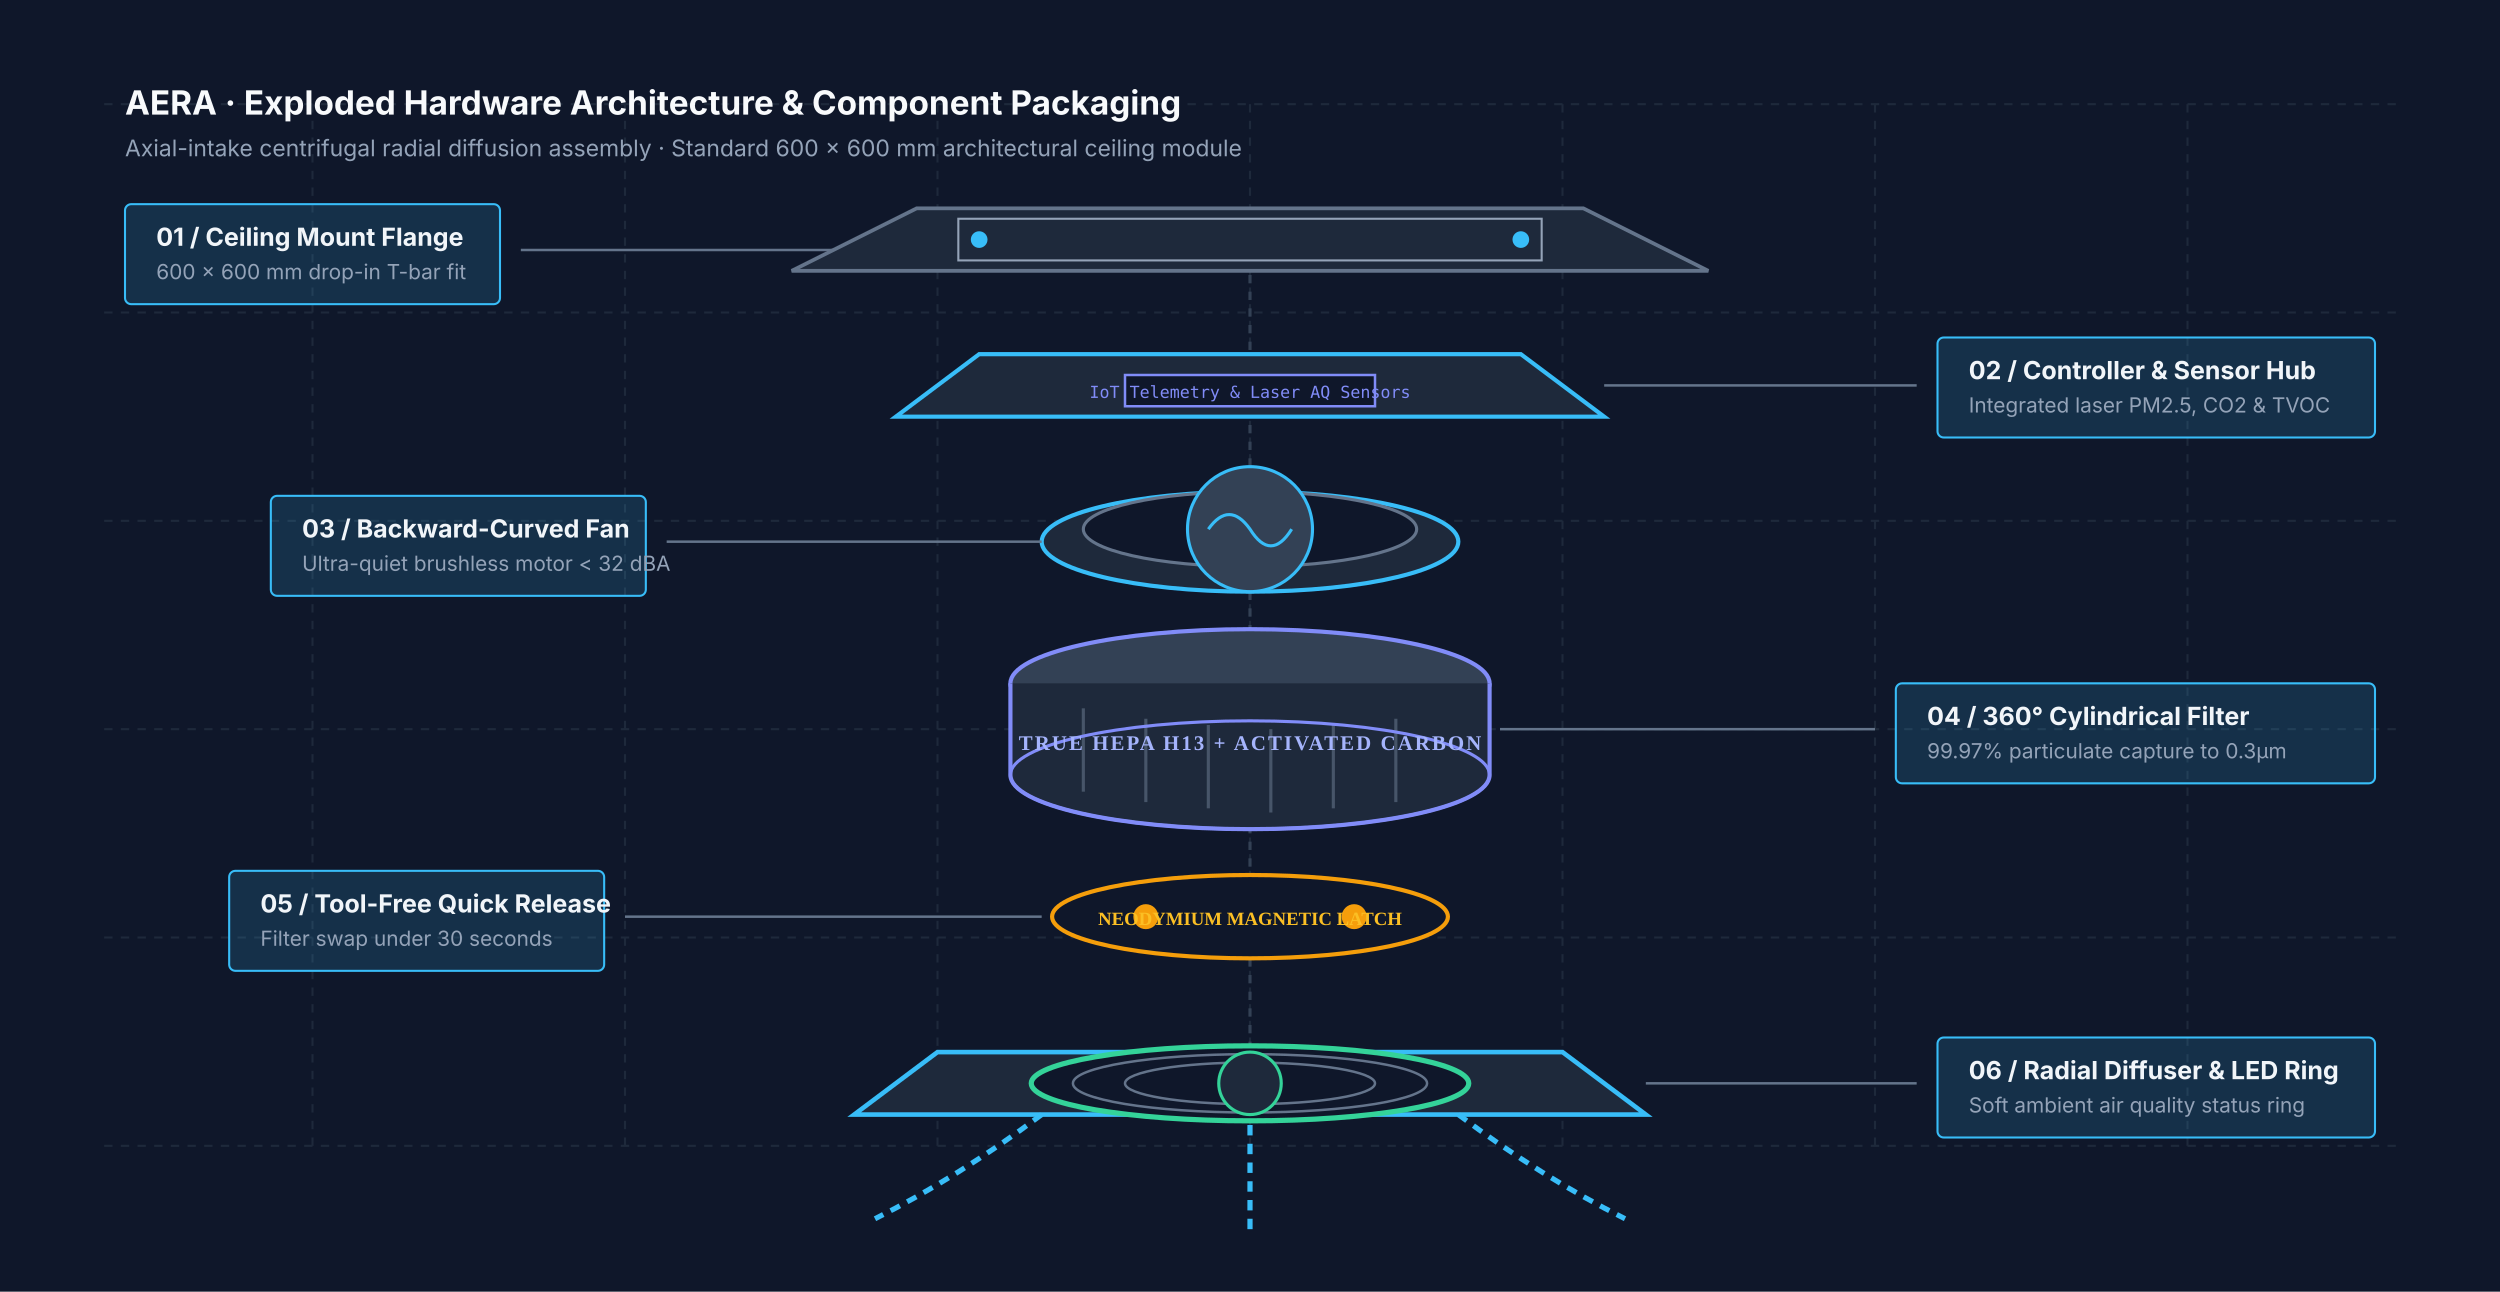
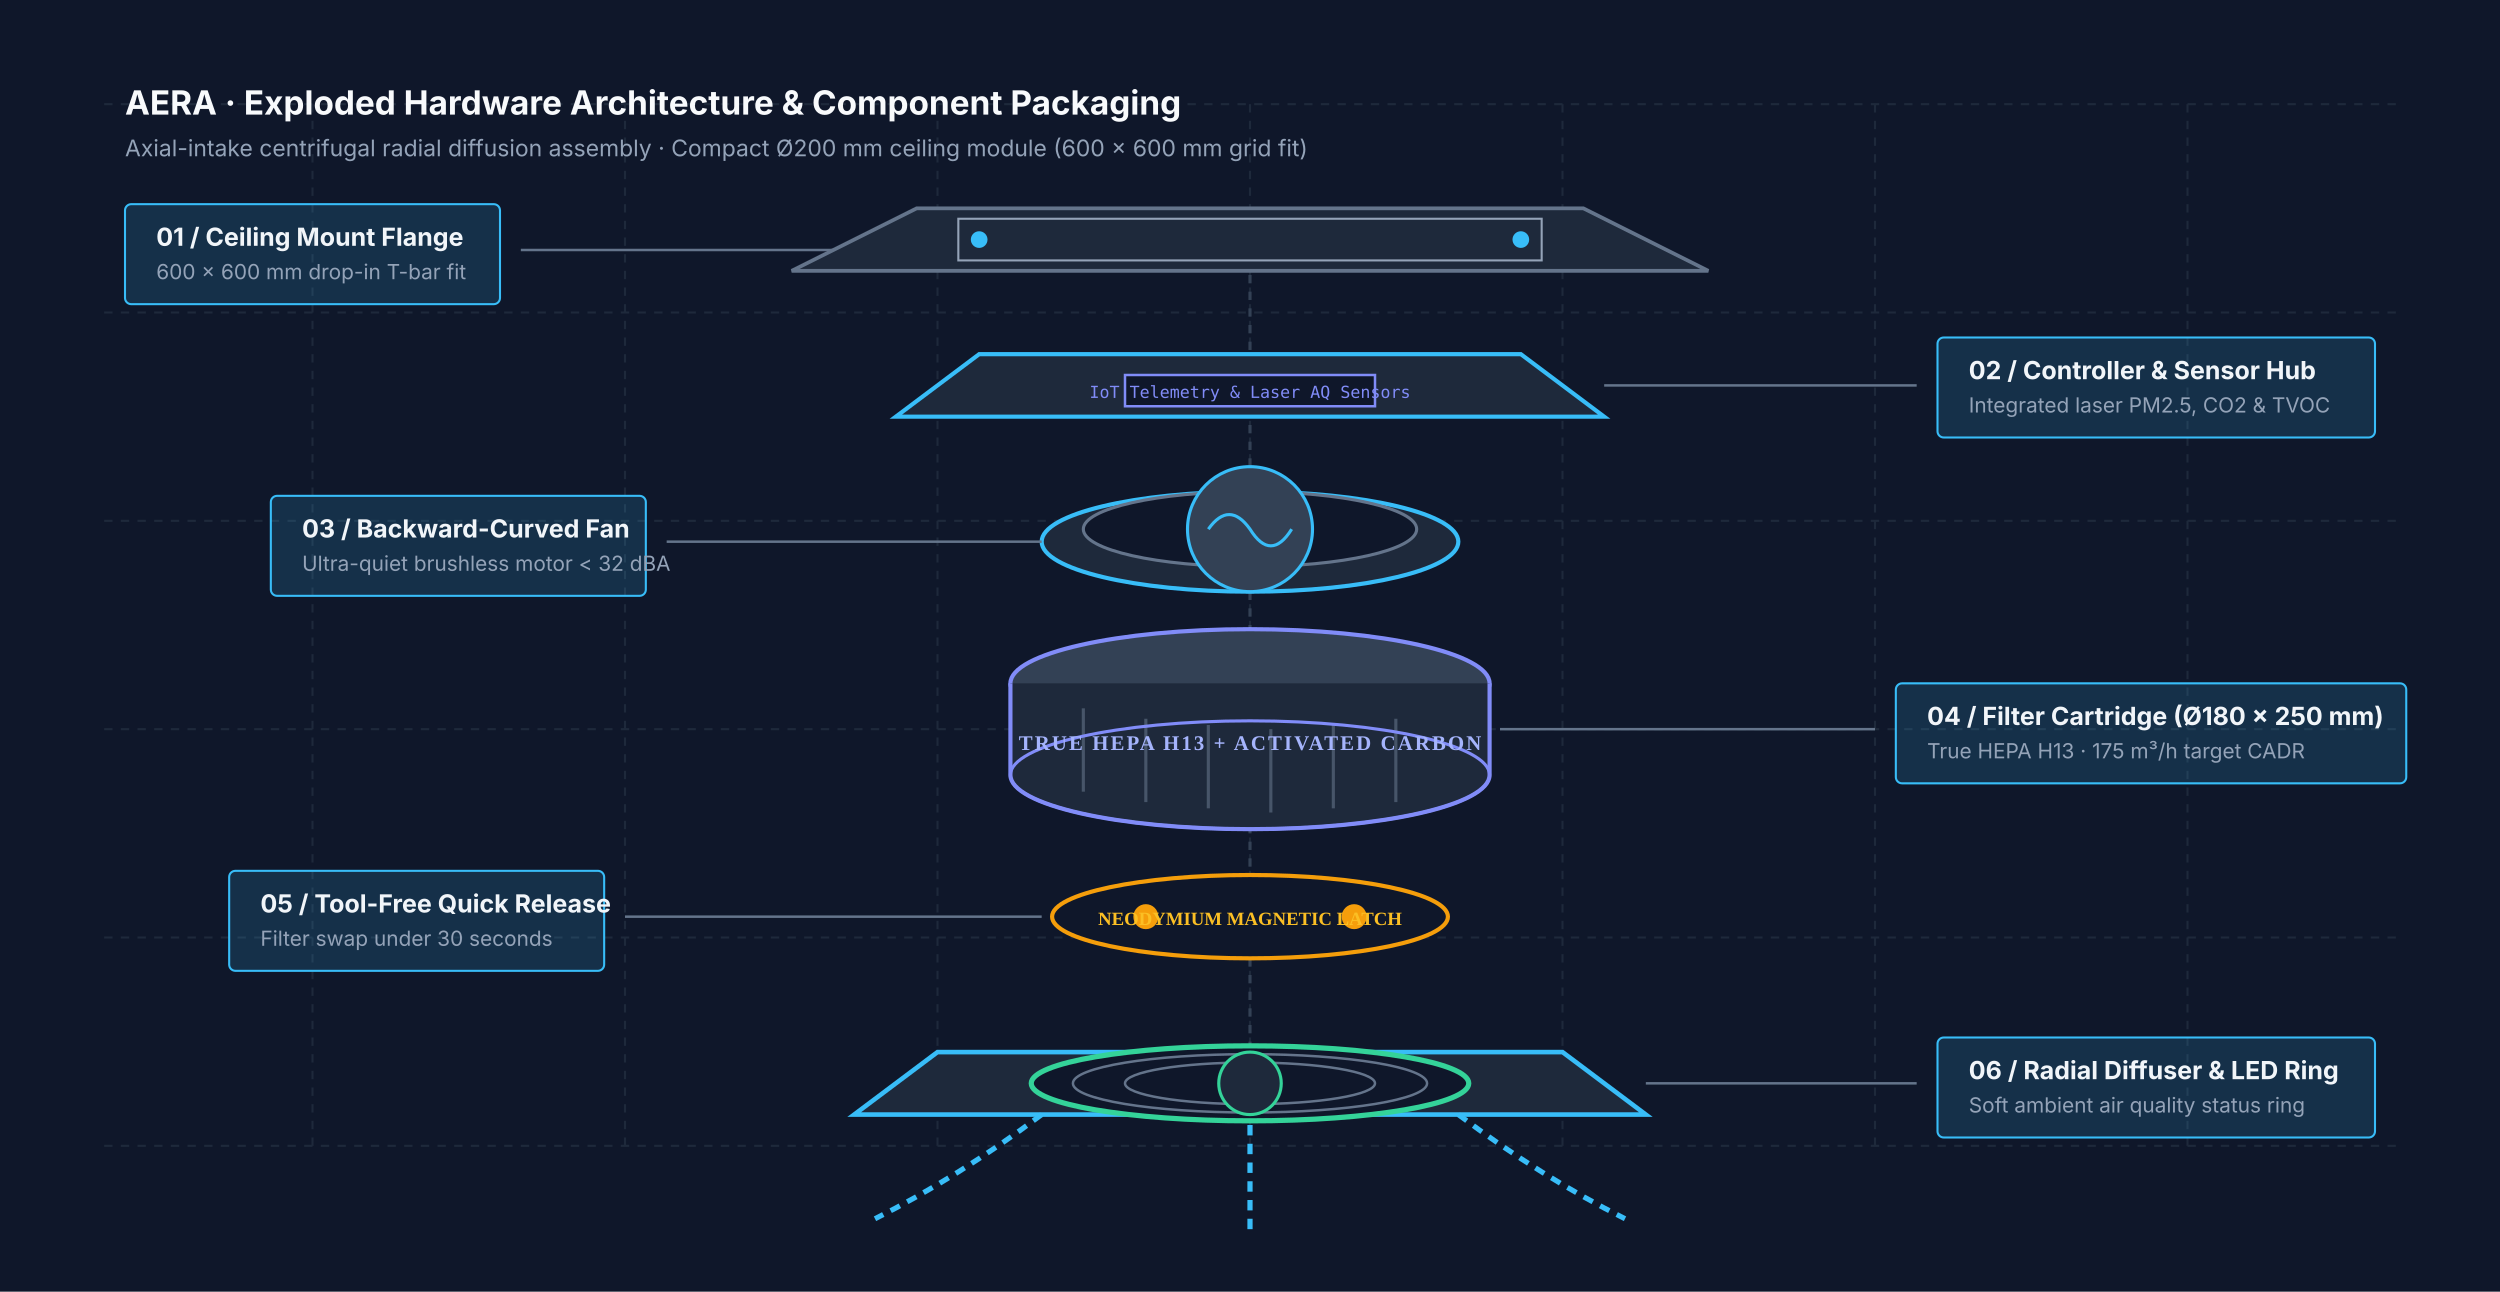
<svg xmlns="http://www.w3.org/2000/svg" viewBox="0 0 1200 620" width="100%" height="100%">
  <defs>
    <style>
      .bg { fill: #0f172a; }
      .grid { stroke: #1e293b; stroke-width: 1; stroke-dasharray: 4 4; }
      .header-title { font-family: -apple-system, BlinkMacSystemFont, "Inter", "Segoe UI", sans-serif; font-size: 16px; font-weight: 700; fill: #f8fafc; }
      .header-sub { font-family: -apple-system, BlinkMacSystemFont, "Inter", "Segoe UI", sans-serif; font-size: 11px; fill: #94a3b8; }
      .part-outline { fill: #1e293b; stroke: #38bdf8; stroke-width: 1.8; }
      .part-filter { fill: #334155; stroke: #818cf8; stroke-width: 1.5; stroke-dasharray: 2 2; }
      .part-metal { fill: #1e293b; stroke: #94a3b8; stroke-width: 1.5; }
      .airflow-arrow { stroke: #38bdf8; stroke-width: 2.5; fill: none; stroke-dasharray: 5 4; }
      .callout-line { stroke: #64748b; stroke-width: 1.2; }
      .callout-title { font-family: -apple-system, BlinkMacSystemFont, "Inter", "Segoe UI", sans-serif; font-size: 12px; font-weight: 700; fill: #f1f5f9; }
      .callout-desc { font-family: -apple-system, BlinkMacSystemFont, "Inter", "Segoe UI", sans-serif; font-size: 10px; fill: #94a3b8; line-height: 1.4; }
      .badge { fill: rgba(56, 189, 248, 0.15); stroke: #38bdf8; stroke-width: 1; rx: 3; }
      .badge-text { font-family: -apple-system, BlinkMacSystemFont, "Inter", "Segoe UI", sans-serif; font-size: 9px; font-weight: 700; fill: #38bdf8; letter-spacing: 0.08em; text-transform: uppercase; }
    </style>
  </defs>
  <rect width="1200" height="620" class="bg" />
  <g class="grid">
    <line x1="50" y1="50" x2="1150" y2="50" />
    <line x1="50" y1="150" x2="1150" y2="150" />
    <line x1="50" y1="250" x2="1150" y2="250" />
    <line x1="50" y1="350" x2="1150" y2="350" />
    <line x1="50" y1="450" x2="1150" y2="450" />
    <line x1="50" y1="550" x2="1150" y2="550" />
    <line x1="150" y1="50" x2="150" y2="550" />
    <line x1="300" y1="50" x2="300" y2="550" />
    <line x1="450" y1="50" x2="450" y2="550" />
    <line x1="600" y1="50" x2="600" y2="550" />
    <line x1="750" y1="50" x2="750" y2="550" />
    <line x1="900" y1="50" x2="900" y2="550" />
    <line x1="1050" y1="50" x2="1050" y2="550" />
  </g>
  <text x="60" y="55" class="header-title">AERA · Exploded Hardware Architecture &amp; Component Packaging</text>
-   <text x="60" y="75" class="header-sub">Axial-intake centrifugal radial diffusion assembly · Standard 600 × 600 mm architectural ceiling module</text>
+   <text x="60" y="75" class="header-sub">Axial-intake centrifugal radial diffusion assembly · Compact Ø200 mm ceiling module (600 × 600 mm grid fit)</text>
  <line x1="600" y1="100" x2="600" y2="540" stroke="#334155" stroke-dasharray="4 4" stroke-width="1.5" />
  <g transform="translate(600, 120)">
    <polygon points="-160,-20 160,-20 220,10 -220,10" fill="#1e293b" stroke="#64748b" stroke-width="1.8" />
    <rect x="-140" y="-15" width="280" height="20" fill="none" stroke="#94a3b8" stroke-width="1" />
    <circle cx="-130" cy="-5" r="4" fill="#38bdf8" />
    <circle cx="130" cy="-5" r="4" fill="#38bdf8" />
  </g>
  <line x1="400" y1="120" x2="250" y2="120" class="callout-line" />
  <rect x="60" y="98" width="180" height="48" class="badge" />
  <text x="75" y="118" class="callout-title">01 / Ceiling Mount Flange</text>
  <text x="75" y="134" class="callout-desc">600 × 600 mm drop-in T-bar fit</text>
  <g transform="translate(600, 185)">
    <polygon points="-130,-15 130,-15 170,15 -170,15" fill="#1e293b" stroke="#38bdf8" stroke-width="2" />
    <rect x="-60" y="-5" width="120" height="15" fill="#0f172a" stroke="#818cf8" stroke-width="1.2" />
    <text x="0" y="6" text-anchor="middle" font-size="8px" fill="#818cf8" font-family="monospace">IoT Telemetry &amp; Laser AQ Sensors</text>
  </g>
  <line x1="770" y1="185" x2="920" y2="185" class="callout-line" />
  <rect x="930" y="162" width="210" height="48" class="badge" />
  <text x="945" y="182" class="callout-title">02 / Controller &amp; Sensor Hub</text>
  <text x="945" y="198" class="callout-desc">Integrated laser PM2.5, CO2 &amp; TVOC</text>
  <g transform="translate(600, 260)">
    <ellipse cx="0" cy="0" rx="100" ry="24" fill="#1e293b" stroke="#38bdf8" stroke-width="2" />
    <ellipse cx="0" cy="-6" rx="80" ry="18" fill="#0f172a" stroke="#64748b" stroke-width="1.5" />
    <circle cx="0" cy="-6" r="30" fill="#334155" stroke="#38bdf8" stroke-width="1.5" />
    <path d="M -20 -6 Q -10 -20 0 -6 Q 10 10 20 -6" stroke="#38bdf8" stroke-width="1.5" fill="none" />
  </g>
  <line x1="500" y1="260" x2="320" y2="260" class="callout-line" />
  <rect x="130" y="238" width="180" height="48" class="badge" />
  <text x="145" y="258" class="callout-title">03 / Backward-Curved Fan</text>
  <text x="145" y="274" class="callout-desc">Ultra-quiet brushless motor &lt; 32 dBA</text>
  <g transform="translate(600, 350)">
    <ellipse cx="0" cy="-22" rx="115" ry="26" fill="#334155" stroke="#818cf8" stroke-width="2" />
    <path d="M -115 -22 L -115 22 A 115 26 0 0 0 115 22 L 115 -22" fill="#1e293b" stroke="#818cf8" stroke-width="2" />
    <line x1="-80" y1="-10" x2="-80" y2="30" stroke="#475569" stroke-width="1.5" />
    <line x1="-50" y1="-5" x2="-50" y2="35" stroke="#475569" stroke-width="1.5" />
    <line x1="-20" y1="-2" x2="-20" y2="38" stroke="#475569" stroke-width="1.5" />
    <line x1="10" y1="0" x2="10" y2="40" stroke="#475569" stroke-width="1.5" />
    <line x1="40" y1="-2" x2="40" y2="38" stroke="#475569" stroke-width="1.5" />
    <line x1="70" y1="-5" x2="70" y2="35" stroke="#475569" stroke-width="1.5" />
    <ellipse cx="0" cy="22" rx="115" ry="26" fill="none" stroke="#818cf8" stroke-width="1.5" />
    <text x="0" y="10" text-anchor="middle" font-size="10px" font-weight="700" fill="#a5b4fc" letter-spacing="0.1em">TRUE HEPA H13 + ACTIVATED CARBON</text>
  </g>
  <line x1="720" y1="350" x2="900" y2="350" class="callout-line" />
-   <rect x="910" y="328" width="230" height="48" class="badge" />
-   <text x="925" y="348" class="callout-title">04 / 360° Cylindrical Filter</text>
-   <text x="925" y="364" class="callout-desc">99.97% particulate capture to 0.3μm</text>
+   <rect x="910" y="328" width="245" height="48" class="badge" />
+   <text x="925" y="348" class="callout-title">04 / Filter Cartridge (Ø180 × 250 mm)</text>
+   <text x="925" y="364" class="callout-desc">True HEPA H13 · 175 m³/h target CADR</text>
  <g transform="translate(600, 440)">
    <ellipse cx="0" cy="0" rx="95" ry="20" fill="#0f172a" stroke="#f59e0b" stroke-width="2" />
    <circle cx="-50" cy="0" r="6" fill="#f59e0b" />
    <circle cx="50" cy="0" r="6" fill="#f59e0b" />
    <text x="0" y="4" text-anchor="middle" font-size="9px" font-weight="700" fill="#fbbf24">NEODYMIUM MAGNETIC LATCH</text>
  </g>
  <line x1="500" y1="440" x2="300" y2="440" class="callout-line" />
  <rect x="110" y="418" width="180" height="48" class="badge" stroke="#f59e0b" />
  <text x="125" y="438" class="callout-title" fill="#fbbf24">05 / Tool-Free Quick Release</text>
  <text x="125" y="454" class="callout-desc">Filter swap under 30 seconds</text>
  <g transform="translate(600, 520)">
    <polygon points="-150,-15 150,-15 190,15 -190,15" fill="#1e293b" stroke="#38bdf8" stroke-width="2.2" />
    <ellipse cx="0" cy="0" rx="105" ry="18" fill="#0f172a" stroke="#34d399" stroke-width="2.5" />
    <ellipse cx="0" cy="0" rx="85" ry="14" fill="none" stroke="#64748b" stroke-width="1.2" />
    <ellipse cx="0" cy="0" rx="60" ry="10" fill="none" stroke="#64748b" stroke-width="1.2" />
    <circle cx="0" cy="0" r="15" fill="#1e293b" stroke="#34d399" stroke-width="1.5" />
  </g>
  <line x1="790" y1="520" x2="920" y2="520" class="callout-line" />
  <rect x="930" y="498" width="210" height="48" class="badge" stroke="#34d399" />
  <text x="945" y="518" class="callout-title" fill="#34d399">06 / Radial Diffuser &amp; LED Ring</text>
  <text x="945" y="534" class="callout-desc">Soft ambient air quality status ring</text>
  <path d="M 500 535 Q 460 565 420 585" class="airflow-arrow" />
  <path d="M 700 535 Q 740 565 780 585" class="airflow-arrow" />
  <path d="M 600 540 L 600 590" class="airflow-arrow" />
</svg>
